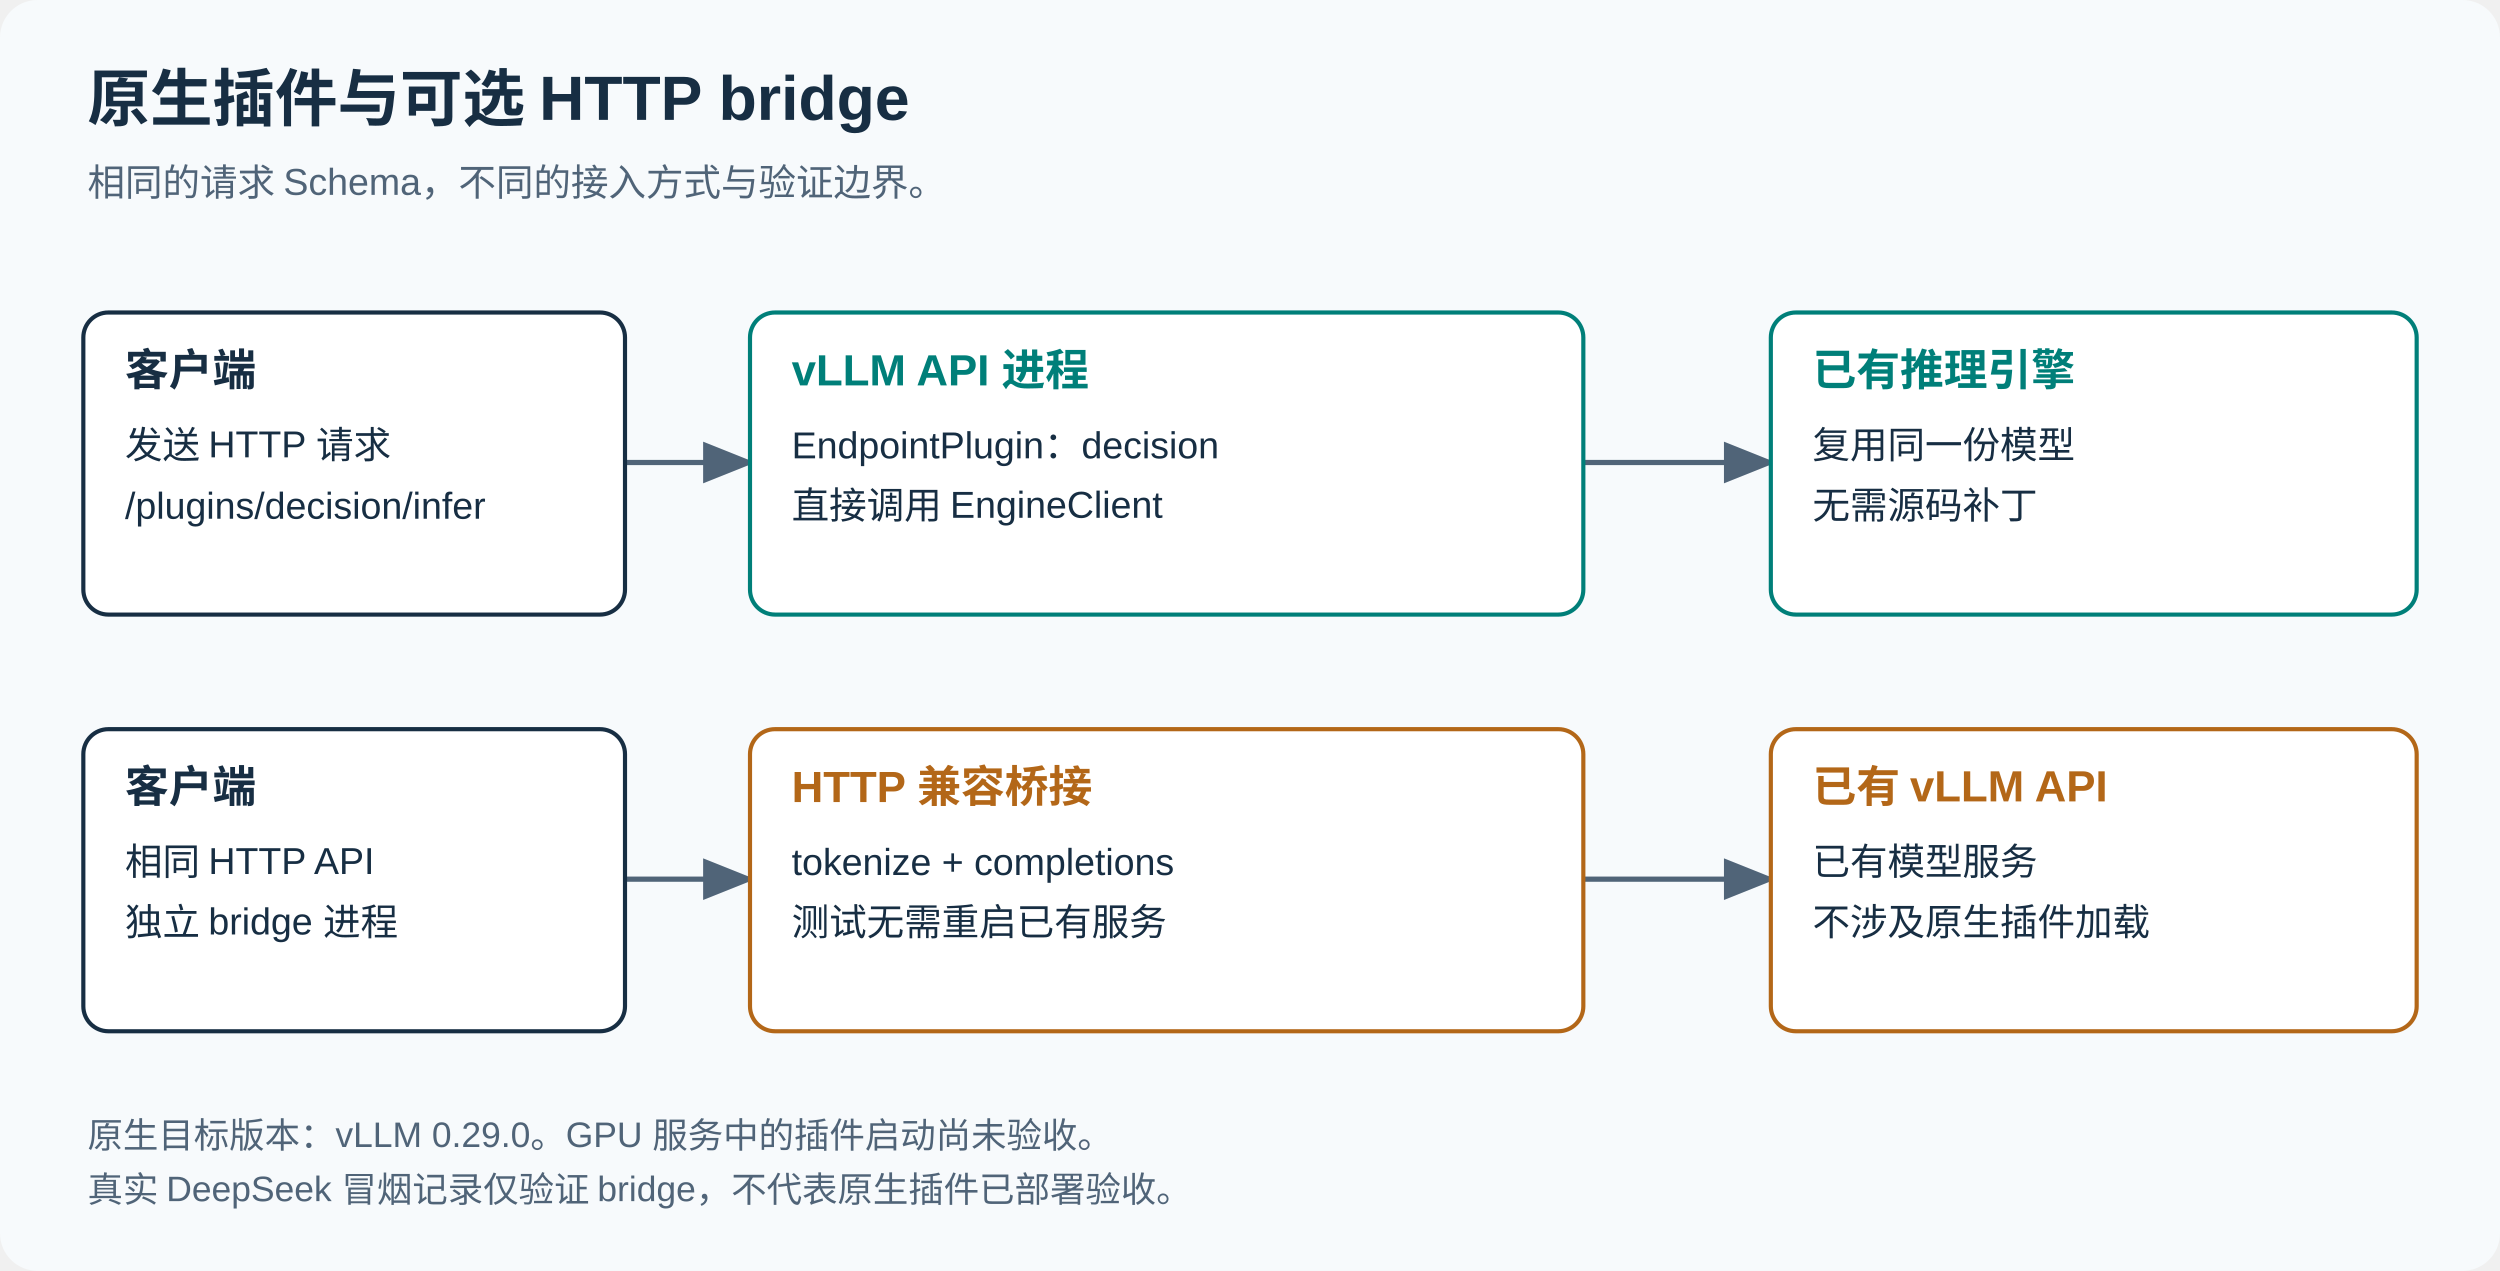
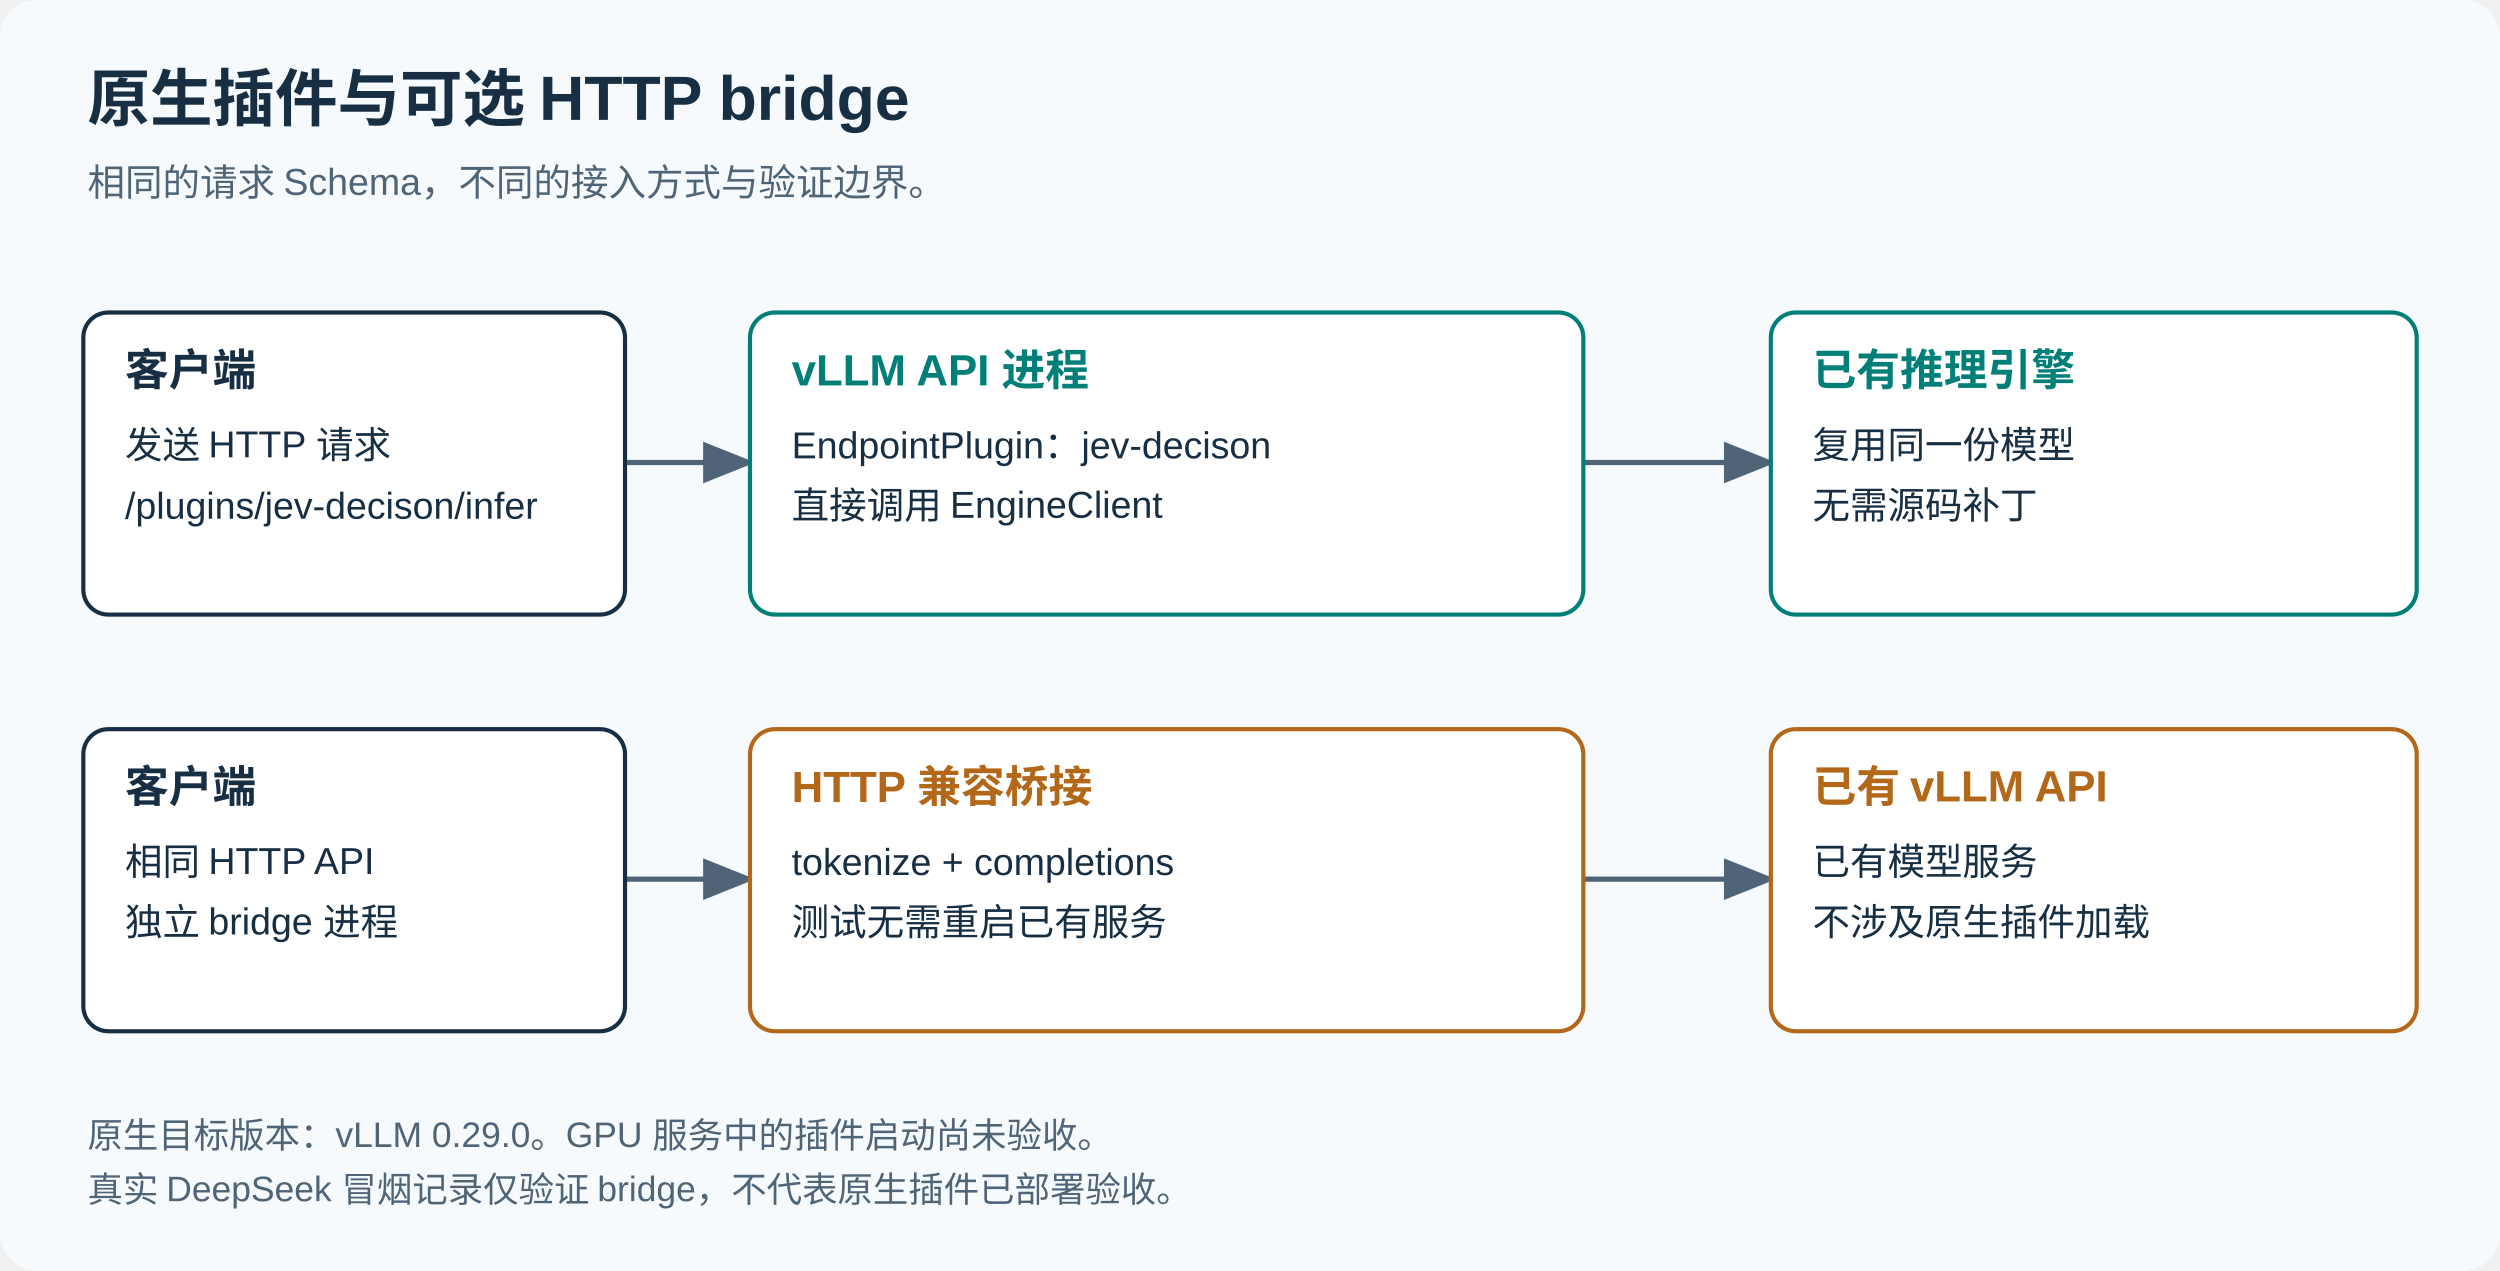
<svg xmlns="http://www.w3.org/2000/svg" width="1200" height="610" viewBox="0 0 1200 610" role="img">
  <defs>
    <marker id="arrow" markerWidth="10" markerHeight="8" refX="9" refY="4" orient="auto">
      <path d="M0 0 L10 4 L0 8" fill="#506478" />
    </marker>
  </defs>
  <rect width="1200" height="610" rx="18" fill="#f7fafc" />
  <g font-family="Arial, Noto Sans CJK SC, Microsoft YaHei, sans-serif">
    <text x="42" y="58" font-size="30" font-weight="bold" text-anchor="start" fill="#172e43">原生插件与可选 HTTP bridge</text>
    <text x="42" y="94" font-size="18" font-weight="normal" text-anchor="start" fill="#506478">相同的请求 Schema，不同的接入方式与验证边界。</text>
    <path d="M300 222 L360 222" stroke="#506478" stroke-width="2.5" fill="none" marker-end="url(#arrow)" />
    <path d="M760 222 L850 222" stroke="#506478" stroke-width="2.5" fill="none" marker-end="url(#arrow)" />
    <path d="M300 422 L360 422" stroke="#506478" stroke-width="2.5" fill="none" marker-end="url(#arrow)" />
    <path d="M760 422 L850 422" stroke="#506478" stroke-width="2.5" fill="none" marker-end="url(#arrow)" />
    <rect x="40" y="150" width="260" height="145" rx="12" fill="white" stroke="#172e43" stroke-width="2" />
    <text x="60" y="185" font-size="21" font-weight="bold" text-anchor="start" fill="#172e43">客户端</text>
    <text x="60" y="220" font-size="18" font-weight="normal" text-anchor="start" fill="#172e43">发送 HTTP 请求</text>
-     <text x="60" y="249" font-size="18" font-weight="normal" text-anchor="start" fill="#172e43">/plugins/decision/infer</text>
+     <text x="60" y="249" font-size="18" font-weight="normal" text-anchor="start" fill="#172e43">/plugins/jev-decison/infer</text>
    <rect x="360" y="150" width="400" height="145" rx="12" fill="white" stroke="#007f79" stroke-width="2" />
    <text x="380" y="185" font-size="21" font-weight="bold" text-anchor="start" fill="#007f79">vLLM API 进程</text>
-     <text x="380" y="220" font-size="18" font-weight="normal" text-anchor="start" fill="#172e43">EndpointPlugin：decision</text>
+     <text x="380" y="220" font-size="18" font-weight="normal" text-anchor="start" fill="#172e43">EndpointPlugin：jev-decison</text>
    <text x="380" y="249" font-size="18" font-weight="normal" text-anchor="start" fill="#172e43">直接调用 EngineClient</text>
    <rect x="850" y="150" width="310" height="145" rx="12" fill="white" stroke="#007f79" stroke-width="2" />
    <text x="870" y="185" font-size="21" font-weight="bold" text-anchor="start" fill="#007f79">已有推理引擎</text>
    <text x="870" y="220" font-size="18" font-weight="normal" text-anchor="start" fill="#172e43">复用同一份模型</text>
    <text x="870" y="249" font-size="18" font-weight="normal" text-anchor="start" fill="#172e43">无需源码补丁</text>
    <rect x="40" y="350" width="260" height="145" rx="12" fill="white" stroke="#172e43" stroke-width="2" />
    <text x="60" y="385" font-size="21" font-weight="bold" text-anchor="start" fill="#172e43">客户端</text>
    <text x="60" y="420" font-size="18" font-weight="normal" text-anchor="start" fill="#172e43">相同 HTTP API</text>
    <text x="60" y="449" font-size="18" font-weight="normal" text-anchor="start" fill="#172e43">独立 bridge 进程</text>
    <rect x="360" y="350" width="400" height="145" rx="12" fill="white" stroke="#b36718" stroke-width="2" />
    <text x="380" y="385" font-size="21" font-weight="bold" text-anchor="start" fill="#b36718">HTTP 兼容桥接</text>
    <text x="380" y="420" font-size="18" font-weight="normal" text-anchor="start" fill="#172e43">tokenize + completions</text>
    <text x="380" y="449" font-size="18" font-weight="normal" text-anchor="start" fill="#172e43">测试无需重启已有服务</text>
    <rect x="850" y="350" width="310" height="145" rx="12" fill="white" stroke="#b36718" stroke-width="2" />
    <text x="870" y="385" font-size="21" font-weight="bold" text-anchor="start" fill="#b36718">已有 vLLM API</text>
    <text x="870" y="420" font-size="18" font-weight="normal" text-anchor="start" fill="#172e43">已有模型服务</text>
    <text x="870" y="449" font-size="18" font-weight="normal" text-anchor="start" fill="#172e43">不涉及原生插件加载</text>
    <text x="42" y="551" font-size="17" font-weight="normal" text-anchor="start" fill="#506478">原生目标版本：vLLM 0.29.0。GPU 服务中的插件启动尚未验收。</text>
    <text x="42" y="577" font-size="17" font-weight="normal" text-anchor="start" fill="#506478">真实 DeepSeek 冒烟记录仅验证 bridge，不代表原生插件已部署验收。</text>
  </g>
</svg>
